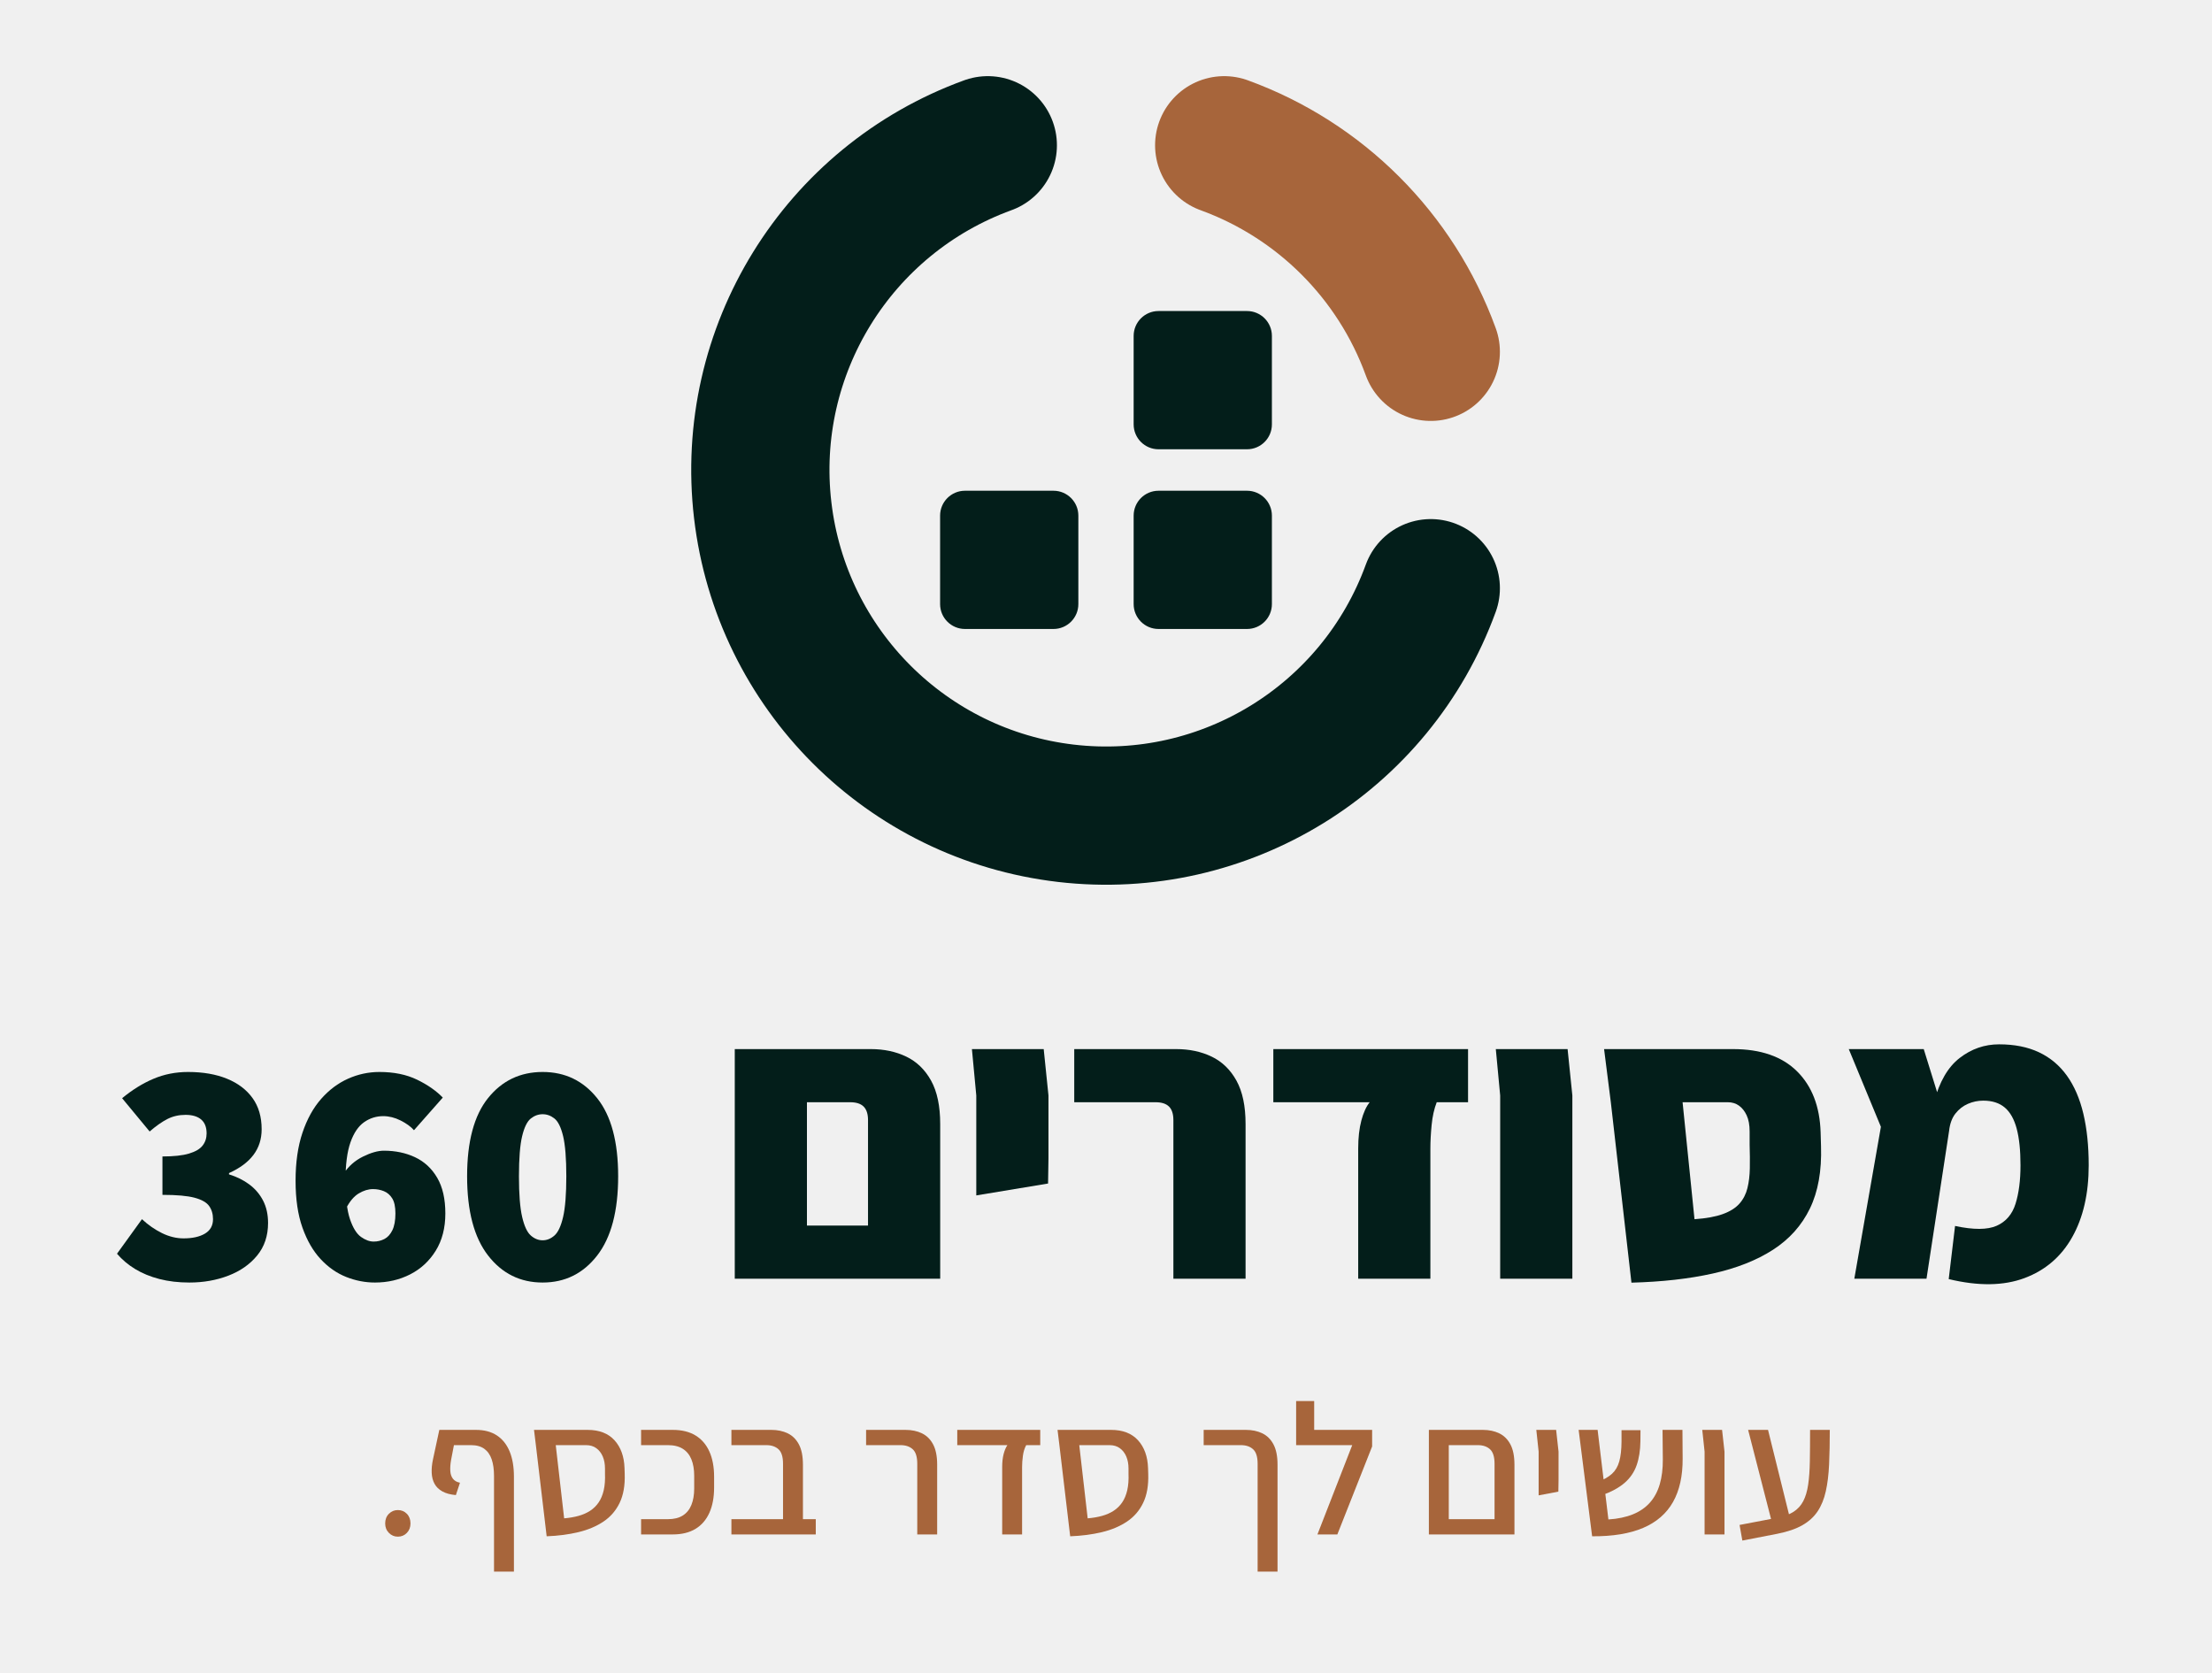
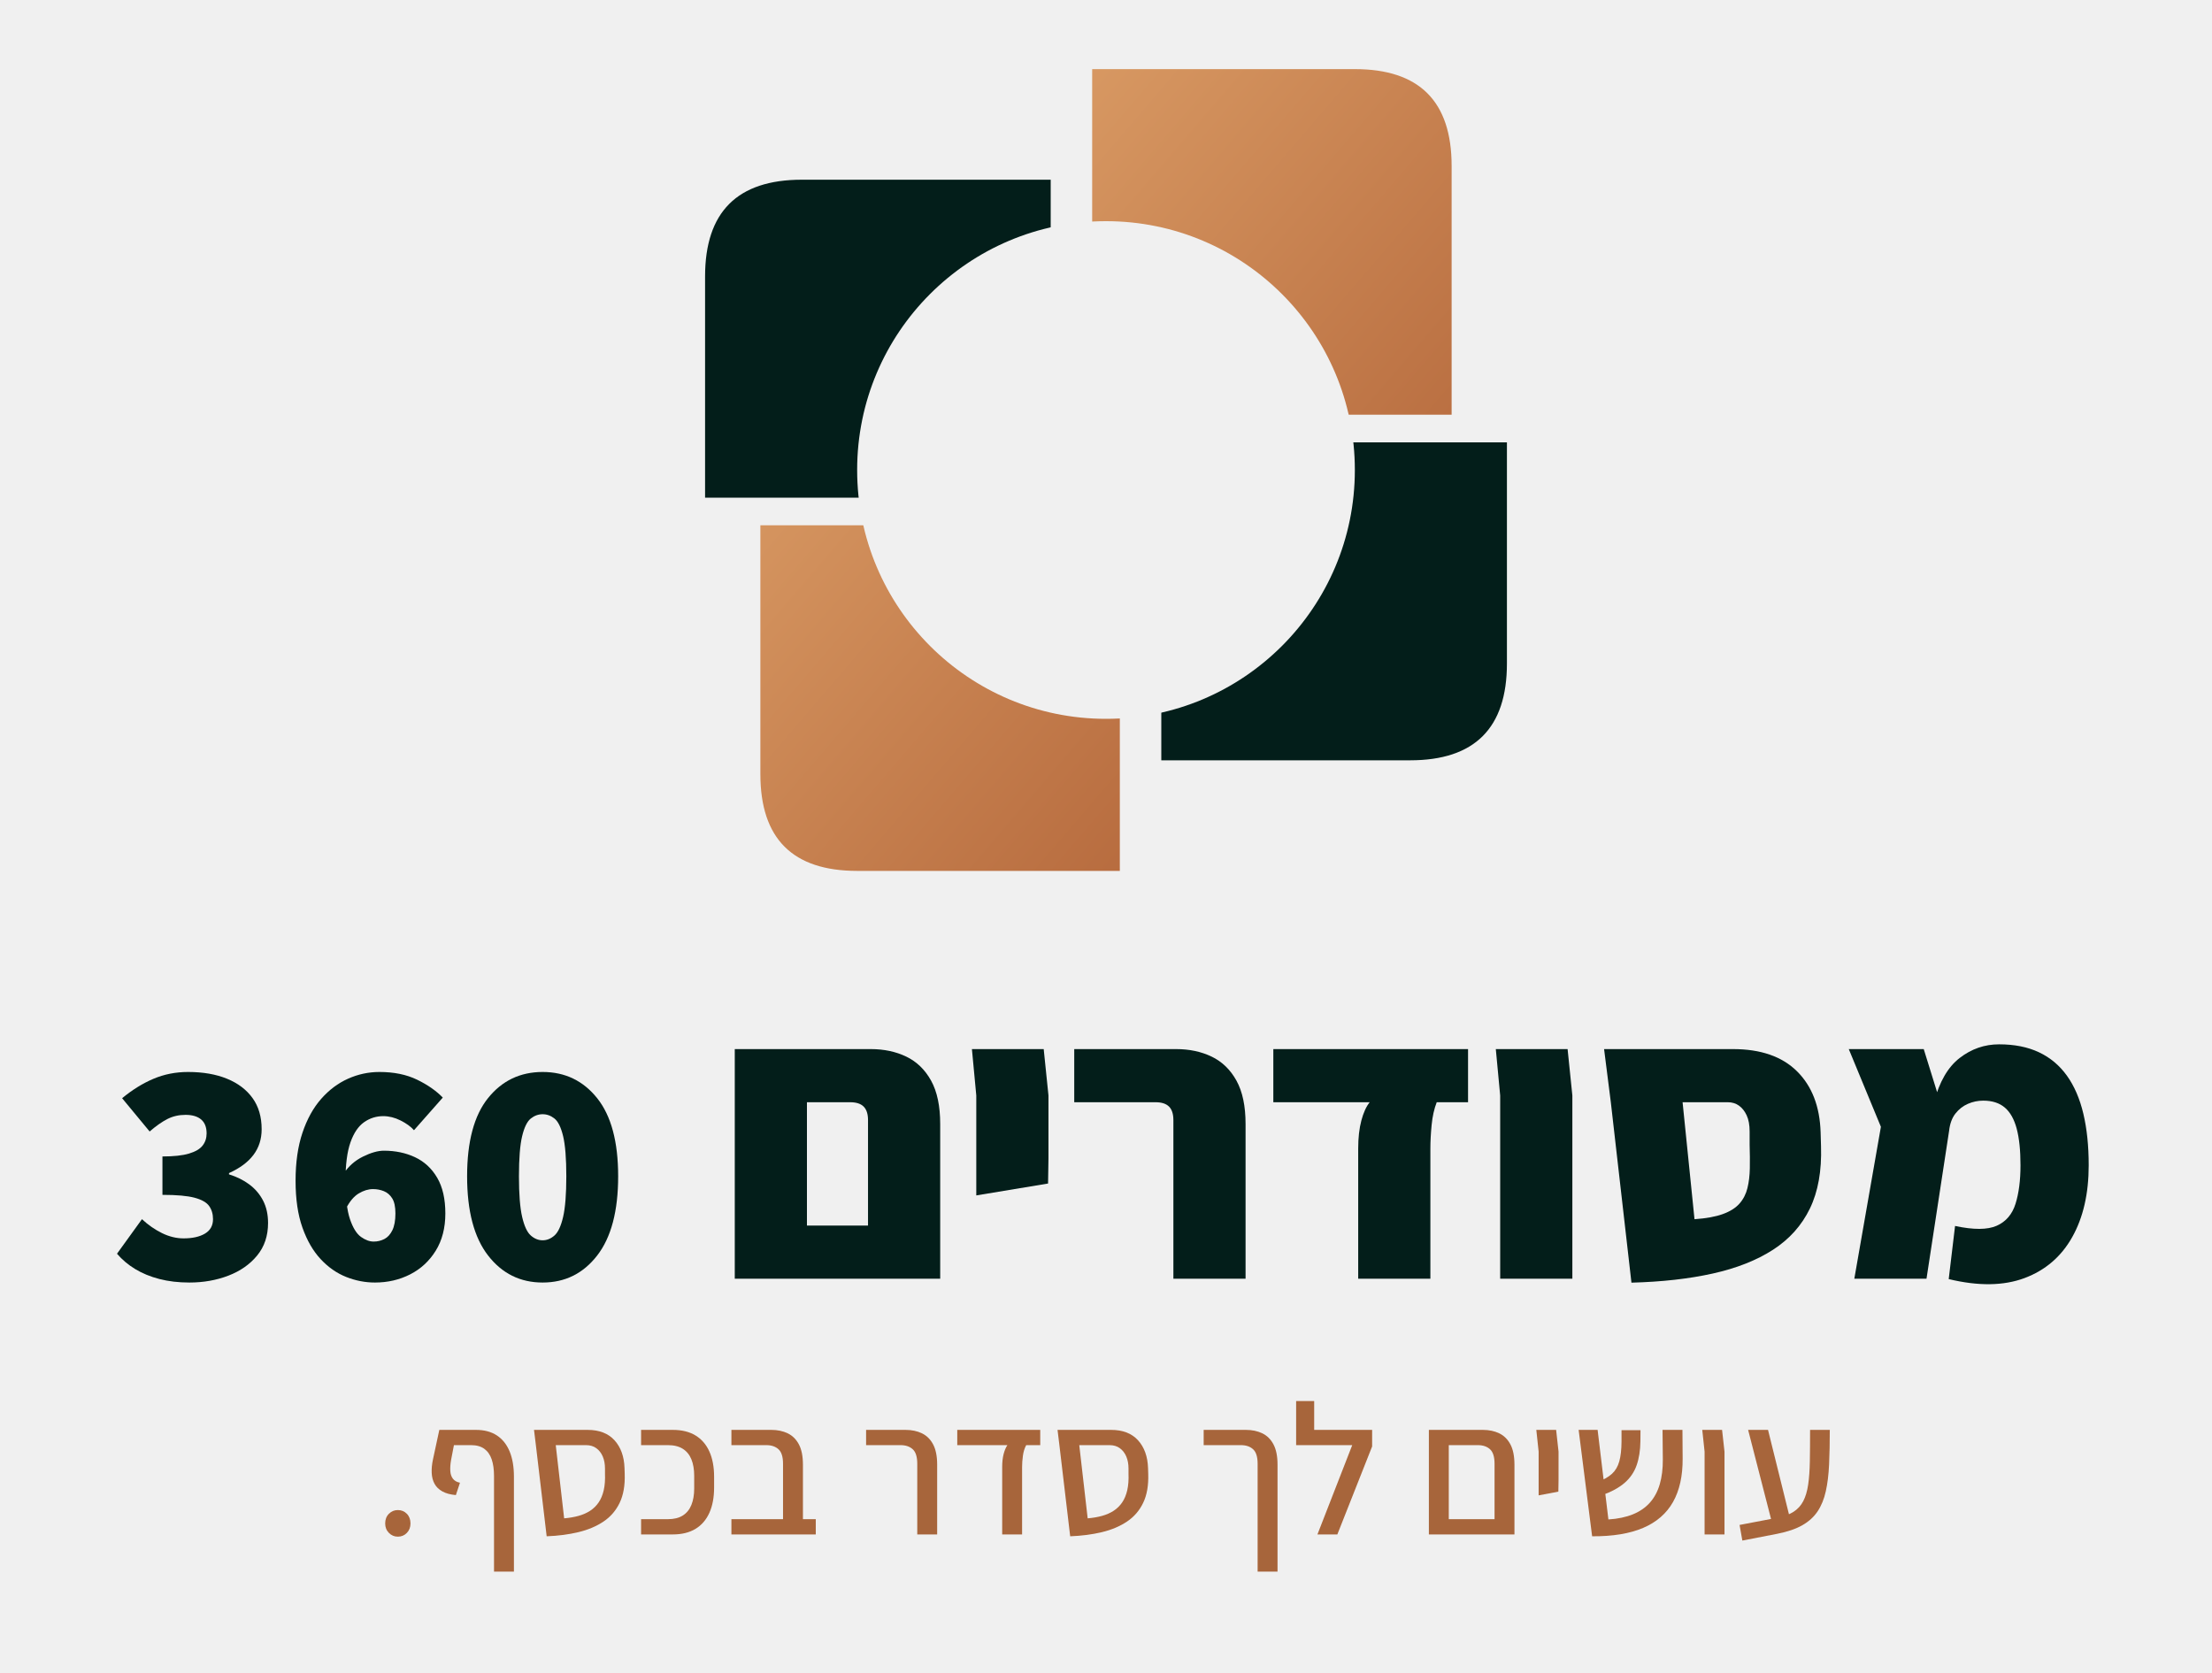
<svg xmlns="http://www.w3.org/2000/svg" viewBox="0 0 320 242" role="img">
  <g transform="translate(96 4) scale(2)">
-     <path d="M23.45 8.508 A25 25 0 1 0 55.492 40.55" fill="none" stroke="#031E1A" stroke-width="10" stroke-linecap="round" />
-     <path d="M40.55 8.508 A25 25 0 0 1 55.492 23.45" fill="none" stroke="#A7653B" stroke-width="10" stroke-linecap="round" />
-     <g fill="#031E1A">
-       <rect x="34" y="20.5" width="10" height="10" rx="1.8" />
-       <rect x="34" y="33.5" width="10" height="10" rx="1.8" />
-       <rect x="20" y="33.5" width="10" height="10" rx="1.8" />
+     <defs>
+       <linearGradient id="copper" x1="0" y1="0" x2="1" y2="1">
+         <stop stop-color="#E6AC72" />
+         <stop offset="1" stop-color="#A9582F" />
+       </linearGradient>
+     </defs>
+     <defs>
+       <mask id="centre" maskUnits="userSpaceOnUse" x="0" y="0" width="64" height="64">
+         <rect width="64" height="64" fill="white" />
+         <circle cx="32" cy="32" r="18" fill="black" />
+       </mask>
+     </defs>
+     <g mask="url(#centre)">
+       <path d="M3 34V18Q3 11 10 11H28V34Z M61 30V46Q61 53 54 53H36V30Z" fill="#031E1A" />
+       <path d="M31 3H50Q57 3 57 10V28H31Z M33 61H14Q7 61 7 54V36H33Z" fill="url(#copper)" />
    </g>
  </g>
  <g fill="#031E1A" transform="translate(104 185) scale(0.05737235 -0.05737235)">
    <path transform="translate(0 0)" d="M376 0V400Q376 423 365.0 434.0Q354 445 331 445H157V579H383Q433 579 472.5 560.0Q512 541 535.0 499.5Q558 458 558 390V111V0ZM77 0V134H492V0ZM40 0V472V579H222V462V0Z" />
    <path transform="translate(598 0)" d="M51 210V303V462L40 579H221L233 462V303L232 240Z" />
    <path transform="translate(876 0)" d="M270 0V400Q270 423 259.0 434.0Q248 445 225 445H20V579H277Q327 579 366.5 560.0Q406 541 429.0 499.5Q452 458 452 390V0Z" />
    <path transform="translate(1373 0)" d="M239 0V328Q239 369 247.0 399.0Q255 429 268 445H25V579H516V445H437Q427.286 420 424.143 387.5Q421 355 421 328V0Z" />
    <path transform="translate(1919 0)" d="M51 0V462L40 579H221L233 462V0Z" />
    <path transform="translate(2197 0)" d="M104 -10 52 445 225 523 263 150Q307 153 334.5 163.0Q362 173 376.5 189.5Q391 206 396.5 228.5Q402 251 402.5 278.5Q403 306 402 338V371Q402 396 394.5 412.0Q387 428 375.0 436.5Q363 445 347 445H52L35 579H360Q465 579 521.5 523.0Q578 467 581 369L582 334Q585 241 554.0 177.0Q523 113 461.0 73.0Q399 33 309.0 13.0Q219 -7 104 -10Z" />
    <path transform="translate(2824 0)" d="M277 -1 293 133Q363 118 398.0 133.5Q433 149 445.5 189.0Q458 229 458 286Q458 342 448.5 378.0Q439 414 418.5 431.5Q398 449 364 449Q344 449 325.5 441.0Q307 433 294.0 416.5Q281 400 278 373L240 445Q260 522 304.5 556.5Q349 591 404 591Q462 591 504.5 571.0Q547 551 575.0 512.0Q603 473 616.5 416.0Q630 359 630 286Q630 179 588.5 105.0Q547 31 468.0 1.5Q389 -28 277 -1ZM39 0 106 383 25 579H214L278 373L221 0Z" />
  </g>
  <g fill="#031E1A" transform="translate(16 185) scale(0.0462963 -0.0462963)">
    <path transform="translate(0 0)" d="M246 -12Q195 -12 152.5 -1.0Q110 10 77.0 30.0Q44 50 20 78L98 186Q127 159 160.5 142.5Q194 126 228 126Q270 126 295.0 141.0Q320 156 320 186Q320 210 308.0 227.0Q296 244 262.5 253.0Q229 262 162 262V382Q215 382 245.0 391.0Q275 400 287.5 416.0Q300 432 300 454Q300 483 283.0 497.5Q266 512 234 512Q203 512 177.5 499.0Q152 486 122 460L36 564Q83 603 133.5 624.5Q184 646 242 646Q312 646 363.5 625.0Q415 604 443.5 564.5Q472 525 472 467Q472 421 446.5 387.0Q421 353 370 330V326Q406 315 433.5 294.5Q461 274 476.5 244.0Q492 214 492 174Q492 114 458.0 72.5Q424 31 368.0 9.5Q312 -12 246 -12Z" />
    <path transform="translate(540 0)" d="M286 -12Q240 -12 196.0 5.5Q152 23 116.5 61.0Q81 99 59.5 159.5Q38 220 38 306Q38 392 59.5 456.0Q81 520 118.0 562.0Q155 604 202.0 625.0Q249 646 300 646Q368 646 417.5 622.0Q467 598 498 566L408 464Q393 481 366.0 494.5Q339 508 312 508Q279 508 252.0 489.0Q225 470 209.5 426.0Q194 382 194 306Q194 227 208.0 186.0Q222 145 242.5 130.5Q263 116 282 116Q300 116 315.5 124.0Q331 132 340.5 151.5Q350 171 350 204Q350 235 340.0 251.0Q330 267 314.0 273.5Q298 280 280 280Q258 280 235.5 266.5Q213 253 196 220L188 328Q211 363 248.5 381.5Q286 400 314 400Q368 400 411.5 379.5Q455 359 480.5 315.5Q506 272 506 204Q506 136 476.0 87.5Q446 39 396.0 13.5Q346 -12 286 -12Z" />
    <path transform="translate(1080 0)" d="M270 -12Q165 -12 99.5 72.5Q34 157 34 320Q34 483 99.5 564.5Q165 646 270 646Q375 646 440.5 564.0Q506 482 506 320Q506 157 440.5 72.5Q375 -12 270 -12ZM270 120Q290 120 307.0 135.0Q324 150 334.0 193.0Q344 236 344 320Q344 404 334.0 445.5Q324 487 307.0 500.5Q290 514 270 514Q250 514 233.0 500.5Q216 487 206.0 445.5Q196 404 196 320Q196 236 206.0 193.0Q216 150 233.0 135.0Q250 120 270 120Z" />
  </g>
  <g fill="#A7653B" transform="translate(54 222) scale(0.0269138 -0.0269138)">
    <path transform="translate(0 0)" d="M132 -12Q104 -12 84.0 8.25Q64 28.5 64 59Q64 91 84.0 111.0Q104 131 132 131Q161 131 180.5 111.0Q200 91 200 59Q200 28.5 180.5 8.25Q161 -12 132 -12Z" />
    <path transform="translate(264 0)" d="M288 562Q355 562 400.25 532.25Q445.5 502.5 468.75 446.5Q492 390.5 492 311V-200H385V315Q385 366.5 372.5 403.5Q360 440.5 332.75 460.25Q305.5 480 262 480H169.5L154 399Q148.5 367 150.0 341.5Q151.5 316 164.0 299.5Q176.5 283 202 278L180 211.5Q135.5 215.5 107.25 231.25Q79 247 65.25 272.25Q51.5 297.5 50.0 331.0Q48.5 364.5 57 404L91 562Z" />
    <path transform="translate(819 0)" d="M113 -10 55 480 156 530.5 207 86.5Q249 90 284.25 99.75Q319.5 109.5 346.75 127.25Q374 145 392.5 172.25Q411 199.5 419.75 237.75Q428.5 276 426.5 327V354Q426.5 391 414.5 419.0Q402.5 447 380.0 463.5Q357.5 480 324.5 480H55L45 562H333Q427 562 477.75 506.0Q528.5 450 531.5 356.5L532.5 325Q535.5 233 505.5 170.25Q475.5 107.5 418.5 69.25Q361.5 31 283.5 12.25Q205.5 -6.5 113 -10Z" />
    <path transform="translate(1402 0)" d="M37.5 0V82H182Q230.5 82 261.75 101.75Q293 121.5 308.0 158.75Q323 196 323 247V315Q323 366.5 308.0 403.5Q293 440.5 261.75 460.25Q230.5 480 182 480H37.5V562H208Q280.5 562 329.75 532.25Q379 502.5 404.5 446.0Q430 389.5 430 310V252Q430 172.5 404.5 116.0Q379 59.5 329.75 29.75Q280.5 0 208 0Z" />
    <path transform="translate(1880 0)" d="M322.5 0V380Q322.5 435.5 298.25 457.75Q274 480 232.5 480H45V562H259.5Q309.5 562 347.75 543.5Q386 525 407.75 484.0Q429.5 443 429.5 375V0ZM45 0V82H498.5V0Z" />
    <path transform="translate(2414 0)" d="" />
    <path transform="translate(2614 0)" d="M310 0V380Q310 435.5 285.75 457.75Q261.5 480 220 480H35V562H247Q297 562 335.25 543.5Q373.5 525 395.25 484.0Q417 443 417 375V0Z" />
    <path transform="translate(3094 0)" d="M286.5 0V363Q286.5 401.5 294.0 431.25Q301.5 461 314.5 480H45V562H491V480H415.5Q402.143 455 397.821 422.5Q393.5 390 393.5 363V0Z" />
    <path transform="translate(3633 0)" d="M113 -10 55 480 156 530.5 207 86.5Q249 90 284.25 99.75Q319.5 109.5 346.75 127.25Q374 145 392.5 172.25Q411 199.5 419.75 237.75Q428.5 276 426.5 327V354Q426.5 391 414.5 419.0Q402.5 447 380.0 463.5Q357.5 480 324.5 480H55L45 562H333Q427 562 477.75 506.0Q528.5 450 531.5 356.5L532.5 325Q535.5 233 505.5 170.25Q475.5 107.5 418.5 69.25Q361.5 31 283.5 12.25Q205.5 -6.5 113 -10Z" />
    <path transform="translate(4216 0)" d="" />
    <path transform="translate(4416 0)" d="M337.5 -200V380Q337.5 435.5 313.25 457.75Q289 480 247.5 480H47.5V562H274.5Q324.5 562 362.75 543.5Q401 525 422.75 484.0Q444.5 443 444.5 375V-200Z" />
    <path transform="translate(4923 0)" d="M152 0 339 480H37.5V562H446V473L259 0ZM37.5 480V717H134.5V480Z" />
    <path transform="translate(5409 0)" d="" />
    <path transform="translate(5609 0)" d="M418 0V380Q418 435.5 393.75 457.75Q369.5 480 328 480H131.5V562H355Q405 562 443.25 543.5Q481.5 525 503.25 484.0Q525 443 525 375V74V0ZM89.5 0V82H487.5L482.5 0ZM65 0V493.5V562H172V488.5V0Z" />
    <path transform="translate(6194 0)" d="M70 210V293V445L57.5 562H164L177 445V293L176 230Z" />
    <path transform="translate(6434 0)" d="M117.5 -10 45 562H147L205 80.5Q281.5 85.5 337.0 108.25Q392.5 131 428.25 171.25Q464 211.5 481.0 269.75Q498 328 497.5 403L496 562H603L604 408Q605 268 552.5 174.75Q500 81.5 392.0 35.25Q284 -11 117.5 -10ZM171.5 211 146.5 281.5Q196.5 300.5 224.25 326.0Q252 351.5 263.5 392.75Q275 434 275.5 498.5V560.5H377.5L377 500.5Q376 427 356.75 372.0Q337.5 317 293.0 278.0Q248.5 239 171.5 211Z" />
    <path transform="translate(7086 0)" d="M70 0V445L57.5 562H164L177 445V0Z" />
    <path transform="translate(7326 0)" d="M33 -33 18 51 220 89.5Q274.5 100 308.25 121.75Q342 143.5 360.5 179.25Q379 215 386.75 267.75Q394.5 320.5 395.75 393.5Q397 466.5 397 562H503Q503 458.5 499.25 376.5Q495.5 294.5 481.5 231.75Q467.5 169 437.5 124.0Q407.5 79 355.0 49.25Q302.5 19.5 221 3.5ZM189.5 74 64 562H171L292 74Z" />
  </g>
</svg>
